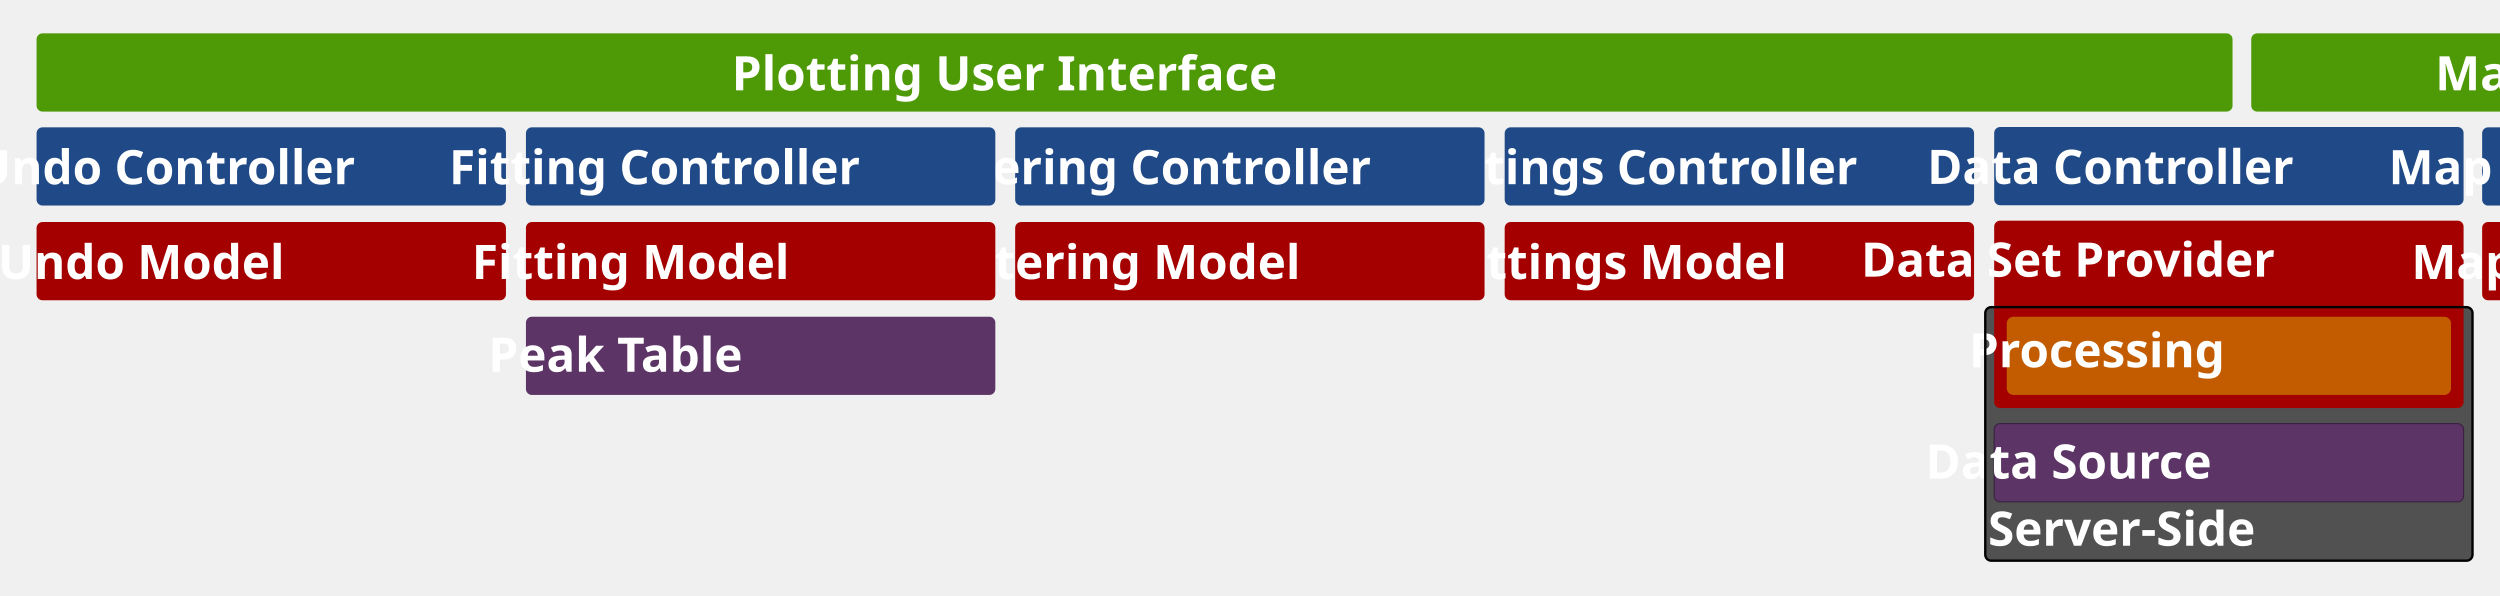
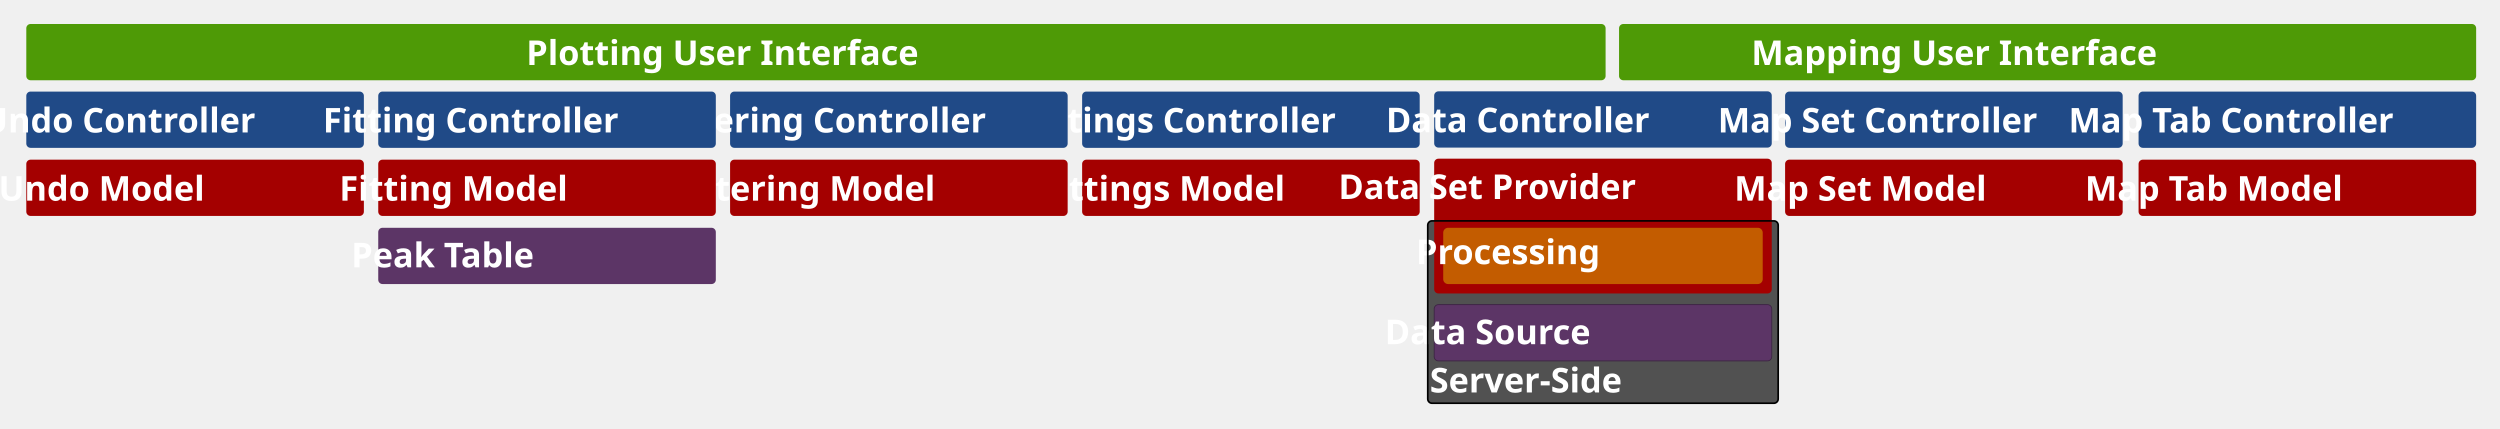
- <svg xmlns="http://www.w3.org/2000/svg" width="2100" height="500" id="svg2" version="1.0">
+ <svg xmlns="http://www.w3.org/2000/svg" width="2920" height="500" id="svg2" version="1.0">
  <defs id="defs4">
    </defs>
  <g id="layer1" transform="translate(247.7142,-217.1217)" style="display:none">
    <g id="g3297" transform="translate(-71.42858,212.8571)" style="display:inline">
      <g id="g3392" transform="translate(11.42856,12.14292)" style="display:inline">
        <g id="g3288">
          <path id="path3272" d="m 627.143,332.143 -80,0" style="fill:none;stroke:#000000;stroke-width:4;stroke-linecap:butt;stroke-linejoin:miter;stroke-miterlimit:4;stroke-opacity:1;stroke-dasharray:none" />
          <path id="path3276" d="m 635.714,360 -97.143,35.714" style="fill:none;stroke:#000000;stroke-width:4;stroke-linecap:butt;stroke-linejoin:miter;stroke-miterlimit:4;stroke-opacity:1;stroke-dasharray:none" />
          <path id="path3278" d="m 821.429,348.571 0,71.429" style="fill:none;stroke:#000000;stroke-width:4;stroke-linecap:butt;stroke-linejoin:miter;stroke-miterlimit:4;stroke-opacity:1;stroke-dasharray:none" />
          <path id="path3280" d="m 1010,360 88.571,35.714" style="fill:none;stroke:#000000;stroke-width:4;stroke-linecap:butt;stroke-linejoin:miter;stroke-miterlimit:4;stroke-opacity:1;stroke-dasharray:none" />
          <path id="path3282" d="m 998.571,332.143 125.714,0" style="fill:none;stroke:#000000;stroke-width:4;stroke-linecap:butt;stroke-linejoin:miter;stroke-miterlimit:4;stroke-opacity:1;stroke-dasharray:none" />
          <path id="path3284" d="m 821.429,328.571 0,-80" style="fill:none;stroke:#000000;stroke-width:4;stroke-linecap:butt;stroke-linejoin:miter;stroke-miterlimit:4;stroke-opacity:1;stroke-dasharray:none" />
          <path id="path3286" d="m 821.429,231.429 0,-72.857" style="fill:none;stroke:#000000;stroke-width:4;stroke-linecap:butt;stroke-linejoin:miter;stroke-miterlimit:4;stroke-opacity:1;stroke-dasharray:none" />
          <path id="path3390" d="m 821.429,431.21 0,71.429" style="fill:none;stroke:#000000;stroke-width:4;stroke-linecap:butt;stroke-linejoin:miter;stroke-miterlimit:4;stroke-opacity:1;stroke-dasharray:none" />
        </g>
        <g id="g3161" transform="translate(325.7143,-102.8571)">
          <rect ry="5" rx="5" y="222.143" x="298.571" height="65.714" width="394.286" id="rect2383" style="fill:#4e9a06;fill-opacity:1;stroke:none" />
          <text id="text2385" y="270.28" x="370.201" style="font-size:80px;font-style:normal;font-weight:normal;fill:#000000;fill-opacity:1;stroke:none;font-family:Bitstream Vera Sans" xml:space="preserve">
            <tspan style="font-size:40px;font-style:normal;font-variant:normal;font-weight:bold;font-stretch:normal;fill:#ffffff;fill-opacity:1;font-family:Fontin Sans;-inkscape-font-specification:Fontin Sans Bold" y="270.28" x="370.201" id="tspan2387">User Interface</tspan>
          </text>
        </g>
        <g transform="translate(325.7143,-12.85709)" id="g3166">
          <rect style="fill:#204a87;fill-opacity:1;stroke:none" id="rect3168" width="394.286" height="65.714" x="298.571" y="222.143" rx="5" ry="5" />
          <text xml:space="preserve" style="font-size:80px;font-style:normal;font-weight:normal;fill:#000000;fill-opacity:1;stroke:none;font-family:Bitstream Vera Sans" x="406.95" y="267.2" id="text3170">
            <tspan x="406.95" y="267.2" style="font-size:40px;font-style:normal;font-variant:normal;font-weight:bold;font-stretch:normal;fill:#ffffff;fill-opacity:1;font-family:Fontin Sans;-inkscape-font-specification:Fontin Sans Bold" id="tspan3174">Controller</tspan>
          </text>
        </g>
        <g transform="translate(-140.7143,167.1429)" id="g3202">
          <rect style="fill:#5c3566;fill-opacity:1;stroke:none" id="rect3204" width="394.286" height="65.714" x="298.571" y="222.143" rx="5" ry="5" />
          <text xml:space="preserve" style="font-size:80px;font-style:normal;font-weight:normal;fill:#000000;fill-opacity:1;stroke:none;font-family:Bitstream Vera Sans" x="436.064" y="270.28" id="text3206">
            <tspan x="436.064" y="270.28" style="font-size:40px;font-style:normal;font-variant:normal;font-weight:bold;font-stretch:normal;fill:#ffffff;fill-opacity:1;font-family:Fontin Sans;-inkscape-font-specification:Fontin Sans Bold" id="tspan3612">Filters</tspan>
          </text>
        </g>
        <g transform="translate(325.7143,167.1429)" id="g3214">
          <rect style="fill:#5c3566;fill-opacity:1;stroke:none" id="rect3216" width="394.286" height="65.714" x="298.571" y="222.143" rx="5" ry="5" />
          <text xml:space="preserve" style="font-size:80px;font-style:normal;font-weight:normal;fill:#000000;fill-opacity:1;stroke:none;font-family:Bitstream Vera Sans" x="311.87" y="270.28" id="text3218">
            <tspan x="311.87" y="270.28" style="font-size:40px;font-style:normal;font-variant:normal;font-weight:bold;font-stretch:normal;letter-spacing:-1.19;fill:#ffffff;fill-opacity:1;font-family:Fontin Sans;-inkscape-font-specification:Fontin Sans Bold" id="tspan3222">DataSourceContainer</tspan>
          </text>
        </g>
        <g transform="translate(792.1429,167.1429)" id="g3226">
          <rect style="fill:#5c3566;fill-opacity:1;stroke:none" id="rect3228" width="394.286" height="65.714" x="298.571" y="222.143" rx="5" ry="5" />
          <text xml:space="preserve" style="font-size:80px;font-style:normal;font-weight:normal;fill:#000000;fill-opacity:1;stroke:none;font-family:Bitstream Vera Sans" x="424.775" y="266.36" id="text3230">
            <tspan id="tspan3232" x="424.775" y="266.36" style="font-size:40px;font-style:normal;font-variant:normal;font-weight:bold;font-stretch:normal;fill:#ffffff;fill-opacity:1;font-family:Fontin Sans;-inkscape-font-specification:Fontin Sans Bold">Fittings</tspan>
          </text>
        </g>
        <g transform="translate(325.7143,77.14291)" id="g3178">
          <rect style="fill:#204a87;fill-opacity:1;stroke:none" id="rect3180" width="394.286" height="65.714" x="298.571" y="222.143" rx="5" ry="5" />
          <text xml:space="preserve" style="font-size:80px;font-style:normal;font-weight:normal;fill:#000000;fill-opacity:1;stroke:none;font-family:Bitstream Vera Sans" x="437.864" y="265.8" id="text3182">
            <tspan x="437.864" y="265.8" style="font-size:40px;font-style:normal;font-variant:normal;font-weight:bold;font-stretch:normal;fill:#ffffff;fill-opacity:1;font-family:Fontin Sans;-inkscape-font-specification:Fontin Sans Bold" id="tspan3186">Model</tspan>
          </text>
        </g>
        <g transform="translate(-140.7143,77.14291)" id="g3190">
          <rect style="fill:#5c3566;fill-opacity:1;stroke:none" id="rect3192" width="394.286" height="65.714" x="298.571" y="222.143" rx="5" ry="5" />
          <text xml:space="preserve" style="font-size:80px;font-style:normal;font-weight:normal;fill:#000000;fill-opacity:1;stroke:none;font-family:Bitstream Vera Sans" x="378.818" y="268.7" id="text3194">
            <tspan id="tspan3365" x="378.818" y="268.7" style="font-size:40px;font-style:normal;font-variant:normal;font-weight:bold;font-stretch:normal;fill:#ffffff;fill-opacity:1;font-family:Fontin Sans;-inkscape-font-specification:Fontin Sans Bold">ViewOptions</tspan>
          </text>
        </g>
        <g transform="translate(792.1428,77.14291)" id="g3234">
          <rect style="fill:#5c3566;fill-opacity:1;stroke:none" id="rect3236" width="394.286" height="65.714" x="298.571" y="222.143" rx="5" ry="5" />
          <text xml:space="preserve" style="font-size:80px;font-style:normal;font-weight:normal;fill:#000000;fill-opacity:1;stroke:none;font-family:Bitstream Vera Sans" x="398.777" y="269.06" id="text3238">
            <tspan id="tspan3240" x="398.777" y="269.06" style="font-size:40px;font-style:normal;font-variant:normal;font-weight:bold;font-stretch:normal;fill:#ffffff;fill-opacity:1;font-family:Fontin Sans;-inkscape-font-specification:Fontin Sans Bold">PeakTable</tspan>
          </text>
        </g>
        <g transform="translate(325.7143,257.1427)" id="g3373">
          <rect style="fill:#a40000;fill-opacity:1;stroke:none" id="rect3375" width="394.286" height="65.714" x="298.571" y="222.143" rx="5" ry="5" />
          <text xml:space="preserve" style="font-size:80px;font-style:normal;font-weight:normal;fill:#000000;fill-opacity:1;stroke:none;font-family:Bitstream Vera Sans" x="384.871" y="270.28" id="text3377">
            <tspan id="tspan3379" x="384.871" y="270.28" style="font-size:40px;font-style:normal;font-variant:normal;font-weight:bold;font-stretch:normal;fill:#ffffff;fill-opacity:1;font-family:Fontin Sans;-inkscape-font-specification:Fontin Sans Bold">DataSource</tspan>
          </text>
        </g>
      </g>
    </g>
  </g>
  <g id="layer4" style="display:inline" transform="translate(334.1428,115.0211)">
    <g style="display:inline" transform="translate(-157.8571,-119.2857)" id="g3616">
      <g style="display:inline" transform="translate(11.42856,12.14292)" id="g3618">
        <g id="g3872" transform="translate(2380.143,-160.7143)">
          <g id="g3718" transform="translate(4.2000001e-5,-6.407561)">
            <g id="g2898" transform="translate(-2523.571,-62.02014)">
              <g id="g3698" transform="translate(7.142857,27.14286)">
                <rect style="fill:#4e9a06;fill-opacity:1;stroke:none" id="rect2900" width="1844.622" height="65.714" x="-20.714" y="222.143" rx="5" ry="5" />
                <text id="text2922" y="270.02" x="900.418" style="font-size:40px;font-style:normal;font-weight:normal;text-align:center;text-anchor:middle;fill:#000000;fill-opacity:1;stroke:none;font-family:Bitstream Vera Sans" xml:space="preserve">
                  <tspan style="font-style:normal;font-variant:normal;font-weight:bold;font-stretch:normal;text-align:center;text-anchor:middle;fill:#ffffff;fill-opacity:1;font-family:Fontin Sans CR;-inkscape-font-specification:Fontin Sans CR Bold" y="270.02" x="900.418" id="tspan2924">Plotting User Interface</tspan>
                </text>
              </g>
            </g>
            <g transform="translate(-2510.714,164.1957)" id="g3783" />
            <g transform="translate(-2510.714,74.19571)" id="g3801" />
            <g id="g3031" transform="translate(30.71428,-40.59163)">
              <g transform="translate(919.6427,-6.339447)" id="g3036">
                <rect ry="5" rx="5" y="392.678" x="-2254.286" height="65.714" width="394.286" id="rect3791-2" style="fill:#a40000;fill-opacity:1;stroke:none;display:inline" />
                <text id="text2922-5" y="440.555" x="-2058.262" style="font-size:40px;font-style:normal;font-weight:normal;text-align:center;text-anchor:middle;fill:#000000;fill-opacity:1;stroke:none;display:inline;font-family:Bitstream Vera Sans" xml:space="preserve">
                  <tspan style="font-style:normal;font-variant:normal;font-weight:bold;font-stretch:normal;text-align:center;text-anchor:middle;fill:#ffffff;fill-opacity:1;font-family:Fontin Sans CR;-inkscape-font-specification:Fontin Sans CR Bold" y="440.555" x="-2058.262" id="tspan2924-8">Settings Model</tspan>
                </text>
              </g>
              <g transform="translate(-2136.072,84.65057)" id="g3041">
                <rect style="fill:#204a87;fill-opacity:1;stroke:none" id="rect3043" width="394.286" height="65.714" x="801.428" y="222.143" rx="5" ry="5" />
                <text xml:space="preserve" style="font-size:40px;font-style:normal;font-variant:normal;font-weight:bold;font-stretch:normal;text-align:center;text-anchor:middle;fill:#ffffff;fill-opacity:1;stroke:none;font-family:Fontin Sans CR;-inkscape-font-specification:Abberancy Bold" x="997.888" y="269.94" id="text3045">
                  <tspan id="tspan3047" x="997.888" y="269.94">Settings Controller</tspan>
                </text>
              </g>
            </g>
            <g id="g3042" transform="translate(-791.5499,-40.59163)">
              <g transform="translate(1330.714,-6.339447)" id="g3036-1">
                <rect ry="5" rx="5" y="392.678" x="-2254.286" height="65.714" width="394.286" id="rect3791-2-2" style="fill:#a40000;fill-opacity:1;stroke:none;display:inline" />
                <text id="text2922-5-8" y="440.555" x="-2058.262" style="font-size:40px;font-style:normal;font-weight:normal;text-align:center;text-anchor:middle;fill:#000000;fill-opacity:1;stroke:none;display:inline;font-family:Bitstream Vera Sans" xml:space="preserve">
                  <tspan style="font-style:normal;font-variant:normal;font-weight:bold;font-stretch:normal;text-align:center;text-anchor:middle;fill:#ffffff;fill-opacity:1;font-family:Fontin Sans CR;-inkscape-font-specification:Fontin Sans CR Bold" y="440.555" x="-2058.262" id="tspan2924-8-0">Filtering Model</tspan>
                </text>
              </g>
              <g transform="translate(-1725,84.65057)" id="g3041-1">
                <rect style="fill:#204a87;fill-opacity:1;stroke:none" id="rect3043-5" width="394.286" height="65.714" x="801.428" y="222.143" rx="5" ry="5" />
                <text xml:space="preserve" style="font-size:40px;font-style:normal;font-variant:normal;font-weight:bold;font-stretch:normal;text-align:center;text-anchor:middle;fill:#ffffff;fill-opacity:1;stroke:none;font-family:Fontin Sans CR;-inkscape-font-specification:Abberancy Bold" x="997.888" y="269.94" id="text3045-2">
                  <tspan id="tspan3047-0" x="997.888" y="269.94">Filtering Controller</tspan>
                </text>
              </g>
            </g>
            <g id="g3021" transform="translate(30.71428,-40.59163)">
              <g transform="translate(-313.5714,-6.339447)" id="g3149">
                <rect ry="5" rx="5" y="392.678" x="-2254.286" height="65.714" width="394.286" id="rect3151" style="fill:#a40000;fill-opacity:1;stroke:none;display:inline" />
                <text id="text3153" y="440.555" x="-2058.262" style="font-size:40px;font-style:normal;font-weight:normal;text-align:center;text-anchor:middle;fill:#000000;fill-opacity:1;stroke:none;display:inline;font-family:Bitstream Vera Sans" xml:space="preserve">
                  <tspan id="tspan3155" style="font-style:normal;font-variant:normal;font-weight:bold;font-stretch:normal;text-align:center;text-anchor:middle;fill:#ffffff;fill-opacity:1;font-family:Fontin Sans CR;-inkscape-font-specification:Fontin Sans CR Bold" y="440.555" x="-2058.262">Undo Model</tspan>
                </text>
              </g>
              <g transform="translate(-3369.285,84.65057)" id="g3157">
                <rect style="fill:#204a87;fill-opacity:1;stroke:none" id="rect3159" width="394.286" height="65.714" x="801.428" y="222.143" rx="5" ry="5" />
                <text xml:space="preserve" style="font-size:40px;font-style:normal;font-variant:normal;font-weight:bold;font-stretch:normal;text-align:center;text-anchor:middle;fill:#ffffff;fill-opacity:1;stroke:none;font-family:Fontin Sans CR;-inkscape-font-specification:Abberancy Bold" x="997.888" y="269.94" id="text3161">
                  <tspan id="tspan3163" x="997.888" y="269.94">Undo Controller</tspan>
                </text>
              </g>
            </g>
            <g id="g3082" transform="translate(4.9609343e-7,-6.284824)">
              <g id="g3127" transform="translate(128.2145,-40.64626)">
                <rect style="fill:#a40000;fill-opacity:1;stroke:none;display:inline" id="rect3129" width="394.286" height="65.714" x="-2254.286" y="392.678" rx="5" ry="5" />
                <text xml:space="preserve" style="font-size:40px;font-style:normal;font-weight:normal;text-align:center;text-anchor:middle;fill:#000000;fill-opacity:1;stroke:none;display:inline;font-family:Bitstream Vera Sans" x="-2058.262" y="440.555" id="text3131">
                  <tspan x="-2058.262" y="440.555" style="font-style:normal;font-variant:normal;font-weight:bold;font-stretch:normal;text-align:center;text-anchor:middle;fill:#ffffff;fill-opacity:1;font-family:Fontin Sans CR;-inkscape-font-specification:Fontin Sans CR Bold" id="tspan3143">Fitting Model</tspan>
                </text>
              </g>
              <g id="g3135" transform="translate(-2927.5,50.34376)">
                <rect ry="5" rx="5" y="222.143" x="801.428" height="65.714" width="394.286" id="rect3137" style="fill:#204a87;fill-opacity:1;stroke:none" />
                <text id="text3139" y="269.94" x="997.888" style="font-size:40px;font-style:normal;font-variant:normal;font-weight:bold;font-stretch:normal;text-align:center;text-anchor:middle;fill:#ffffff;fill-opacity:1;stroke:none;font-family:Fontin Sans CR;-inkscape-font-specification:Abberancy Bold" xml:space="preserve">
                  <tspan y="269.94" x="997.888" id="tspan3141">Fitting Controller</tspan>
                </text>
              </g>
              <g transform="translate(-3240.647,-358.2724)" id="g3064">
                <g transform="translate(313.1473,567.7057)" id="g3066">
                  <rect ry="5" rx="5" y="222.143" x="801.429" height="65.714" width="394.286" id="rect3068" style="fill:#5c3566;fill-opacity:1;stroke:none" />
                  <text xml:space="preserve" style="font-size:40px;font-style:normal;font-weight:normal;text-align:center;text-anchor:middle;fill:#000000;fill-opacity:1;stroke:none;font-family:Bitstream Vera Sans" x="997.393" y="268.34" id="text3070">
                    <tspan id="tspan3072" x="997.393" y="268.34" style="font-style:normal;font-variant:normal;font-weight:bold;font-stretch:normal;text-align:center;text-anchor:middle;fill:#ffffff;fill-opacity:1;font-family:Fontin Sans CR;-inkscape-font-specification:Fontin Sans CR Bold">Peak Table</tspan>
                  </text>
                </g>
              </g>
            </g>
            <g id="g3986" transform="translate(822.2642,-6.284824)">
              <g id="g3981">
                <rect style="fill:#515151;fill-opacity:1;stroke:none" id="rect3097" width="409.286" height="212.977" x="-1722.5" y="423.529" rx="5" ry="5" />
                <text xml:space="preserve" style="font-size:40px;font-style:normal;font-variant:normal;font-weight:bold;font-stretch:normal;fill:#ffffff;fill-opacity:1;stroke:none;display:inline;font-family:Fontin Sans CR;-inkscape-font-specification:Abberancy Bold" x="-1519.524" y="623.928" id="text3712-2">
                  <tspan id="tspan3714-1" x="-1519.524" y="623.928" style="text-align:center;text-anchor:middle">Server-Side</tspan>
                </text>
              </g>
              <g id="g3919">
                <g transform="translate(-2516.428,50.07053)" id="g3707">
                  <rect style="fill:#204a87;fill-opacity:1;stroke:none" id="rect2906" width="394.286" height="65.714" x="801.428" y="222.143" rx="5" ry="5" />
                  <text xml:space="preserve" style="font-size:40px;font-style:normal;font-variant:normal;font-weight:bold;font-stretch:normal;text-align:center;text-anchor:middle;fill:#ffffff;fill-opacity:1;stroke:none;font-family:Fontin Sans CR;-inkscape-font-specification:Abberancy Bold" x="997.888" y="269.94" id="text3703">
                    <tspan id="tspan3705" x="997.888" y="269.94">Data Controller</tspan>
                  </text>
                </g>
                <g id="g3909">
                  <g id="g3899">
                    <rect ry="5" rx="5" y="350.876" x="-1715" height="157.418" width="394.286" id="rect3791" style="fill:#a40000;fill-opacity:1;stroke:none" />
                    <text id="text3852" y="397.933" x="-1519.521" style="font-size:40px;font-style:normal;font-weight:normal;text-align:center;text-anchor:middle;fill:#000000;fill-opacity:1;stroke:none;font-family:Bitstream Vera Sans" xml:space="preserve">
                      <tspan style="font-style:normal;font-variant:normal;font-weight:bold;font-stretch:normal;text-align:center;text-anchor:middle;fill:#ffffff;fill-opacity:1;font-family:Fontin Sans CR;-inkscape-font-specification:Fontin Sans CR Bold" y="397.933" x="-1519.521" id="tspan3854">Data Set Provider</tspan>
                    </text>
                  </g>
                  <g transform="translate(0,-35.46758)" id="g3904">
                    <rect style="fill:#c35c00;fill-opacity:1;stroke:none" id="rect3710" width="373.177" height="65.714" x="-1704.445" y="467.044" rx="5.732" ry="5.732" />
                    <text id="text3712" y="509.501" x="-1519.524" style="font-size:40px;font-style:normal;font-variant:normal;font-weight:bold;font-stretch:normal;fill:#ffffff;fill-opacity:1;stroke:none;font-family:Fontin Sans CR;-inkscape-font-specification:Abberancy Bold" xml:space="preserve">
                      <tspan style="text-align:center;text-anchor:middle" y="509.501" x="-1519.524" id="tspan3714">Processing</tspan>
                    </text>
                  </g>
                </g>
                <g transform="translate(-2829.576,-268.5069)" id="g2916">
                  <g transform="translate(313.1473,567.7057)" id="g3957">
                    <rect ry="5" rx="5" y="222.143" x="801.429" height="65.714" width="394.286" id="rect2918" style="fill:#5c3566;fill-opacity:1;stroke:#3b2242;stroke-opacity:1" />
                    <text xml:space="preserve" style="font-size:40px;font-style:normal;font-weight:normal;text-align:center;text-anchor:middle;fill:#000000;fill-opacity:1;stroke:none;font-family:Bitstream Vera Sans" x="997.393" y="268.34" id="text3953">
                      <tspan id="tspan3955" x="997.393" y="268.34" style="font-style:normal;font-variant:normal;font-weight:bold;font-stretch:normal;text-align:center;text-anchor:middle;fill:#ffffff;fill-opacity:1;font-family:Fontin Sans CR;-inkscape-font-specification:Fontin Sans CR Bold">Data Source</tspan>
                    </text>
                  </g>
                </g>
              </g>
              <rect style="fill:none;stroke:#000000;stroke-width:2;stroke-miterlimit:4;stroke-opacity:1;stroke-dasharray:none" id="rect3964" width="409.286" height="212.977" x="-1722.5" y="423.529" rx="5" ry="5" />
            </g>
            <g transform="translate(440.7143,-40.59163)" id="g2962">
              <g id="g2964" transform="translate(1330.714,-6.339447)">
                <rect style="fill:#a40000;fill-opacity:1;stroke:none;display:inline" id="rect2966" width="394.286" height="65.714" x="-2254.286" y="392.678" rx="5" ry="5" />
                <text xml:space="preserve" style="font-size:40px;font-style:normal;font-weight:normal;text-align:center;text-anchor:middle;fill:#000000;fill-opacity:1;stroke:none;display:inline;font-family:Bitstream Vera Sans" x="-2058.262" y="440.555" id="text2968">
                  <tspan id="tspan2970" x="-2058.262" y="440.555" style="font-style:normal;font-variant:normal;font-weight:bold;font-stretch:normal;text-align:center;text-anchor:middle;fill:#ffffff;fill-opacity:1;font-family:Fontin Sans CR;-inkscape-font-specification:Fontin Sans CR Bold">Map Set Model</tspan>
                </text>
              </g>
              <g id="g2972" transform="translate(-1725,84.65057)">
                <rect ry="5" rx="5" y="222.143" x="801.428" height="65.714" width="394.286" id="rect2974" style="fill:#204a87;fill-opacity:1;stroke:none" />
                <text id="text2976" y="269.94" x="997.888" style="font-size:40px;font-style:normal;font-variant:normal;font-weight:bold;font-stretch:normal;text-align:center;text-anchor:middle;fill:#ffffff;fill-opacity:1;stroke:none;font-family:Fontin Sans CR;-inkscape-font-specification:Abberancy Bold" xml:space="preserve">
                  <tspan y="269.94" x="997.888" id="tspan2978">Map Set Controller</tspan>
                </text>
              </g>
            </g>
            <g transform="translate(-469.2857,-62.02014)" id="g2980">
              <g transform="translate(7.142857,27.14286)" id="g2982">
                <rect ry="5" rx="5" y="222.143" x="-214.663" height="65.714" width="1001.092" id="rect2984" style="fill:#4e9a06;fill-opacity:1;stroke:none" />
                <text xml:space="preserve" style="font-size:40px;font-style:normal;font-weight:normal;text-align:center;text-anchor:middle;fill:#000000;fill-opacity:1;stroke:none;font-family:Bitstream Vera Sans" x="284.884" y="270.02" id="text2986">
                  <tspan id="tspan2988" x="284.884" y="270.02" style="font-style:normal;font-variant:normal;font-weight:bold;font-stretch:normal;text-align:center;text-anchor:middle;fill:#ffffff;fill-opacity:1;font-family:Fontin Sans CR;-inkscape-font-specification:Fontin Sans CR Bold">Mapping User Interface</tspan>
                </text>
              </g>
            </g>
            <g id="g2990" transform="translate(853.5714,-40.59163)">
              <g transform="translate(1330.714,-6.339447)" id="g2992">
                <rect ry="5" rx="5" y="392.678" x="-2254.286" height="65.714" width="394.286" id="rect2994" style="fill:#a40000;fill-opacity:1;stroke:none;display:inline" />
                <text id="text2996" y="440.555" x="-2058.262" style="font-size:40px;font-style:normal;font-weight:normal;text-align:center;text-anchor:middle;fill:#000000;fill-opacity:1;stroke:none;display:inline;font-family:Bitstream Vera Sans" xml:space="preserve">
                  <tspan style="font-style:normal;font-variant:normal;font-weight:bold;font-stretch:normal;text-align:center;text-anchor:middle;fill:#ffffff;fill-opacity:1;font-family:Fontin Sans CR;-inkscape-font-specification:Fontin Sans CR Bold" y="440.555" x="-2058.262" id="tspan2998">Map Tab Model</tspan>
                </text>
              </g>
              <g transform="translate(-1725,84.65057)" id="g3000">
                <rect style="fill:#204a87;fill-opacity:1;stroke:none" id="rect3002" width="394.286" height="65.714" x="801.428" y="222.143" rx="5" ry="5" />
                <text xml:space="preserve" style="font-size:40px;font-style:normal;font-variant:normal;font-weight:bold;font-stretch:normal;text-align:center;text-anchor:middle;fill:#ffffff;fill-opacity:1;stroke:none;font-family:Fontin Sans CR;-inkscape-font-specification:Abberancy Bold" x="997.888" y="269.94" id="text3004">
                  <tspan id="tspan3006" x="997.888" y="269.94">Map Tab Controller</tspan>
                </text>
              </g>
            </g>
          </g>
        </g>
      </g>
    </g>
  </g>
</svg>
